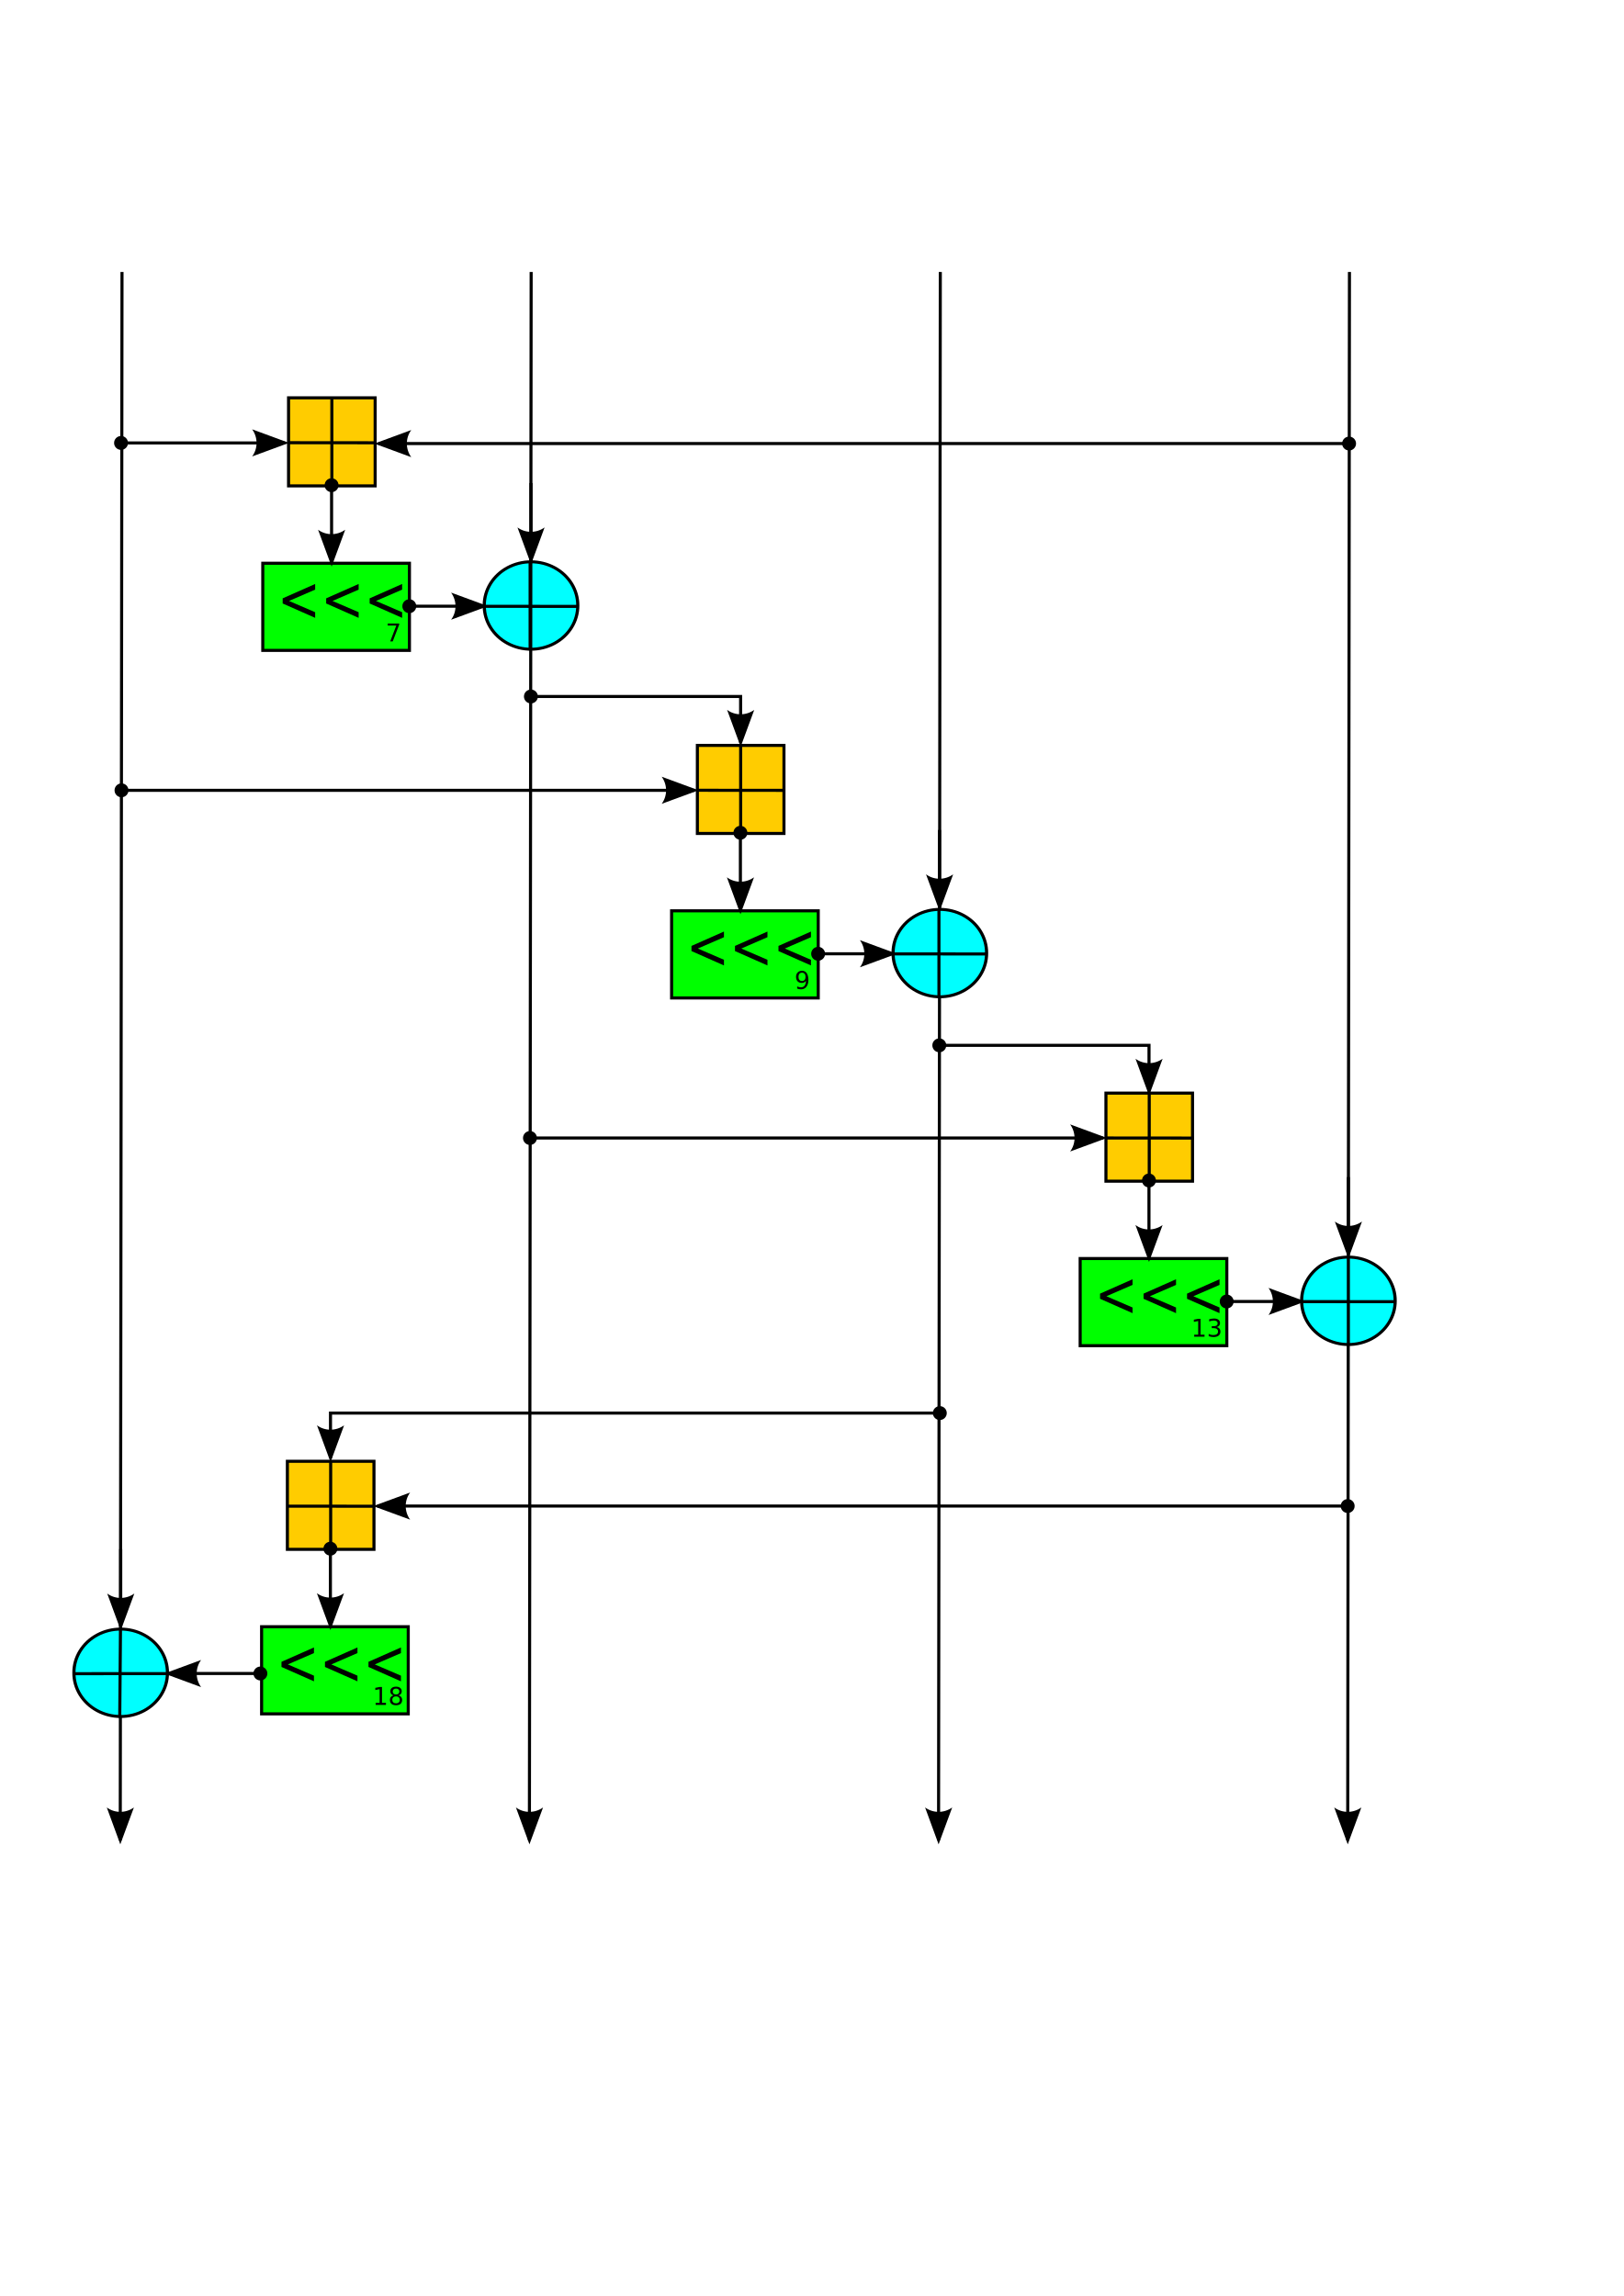
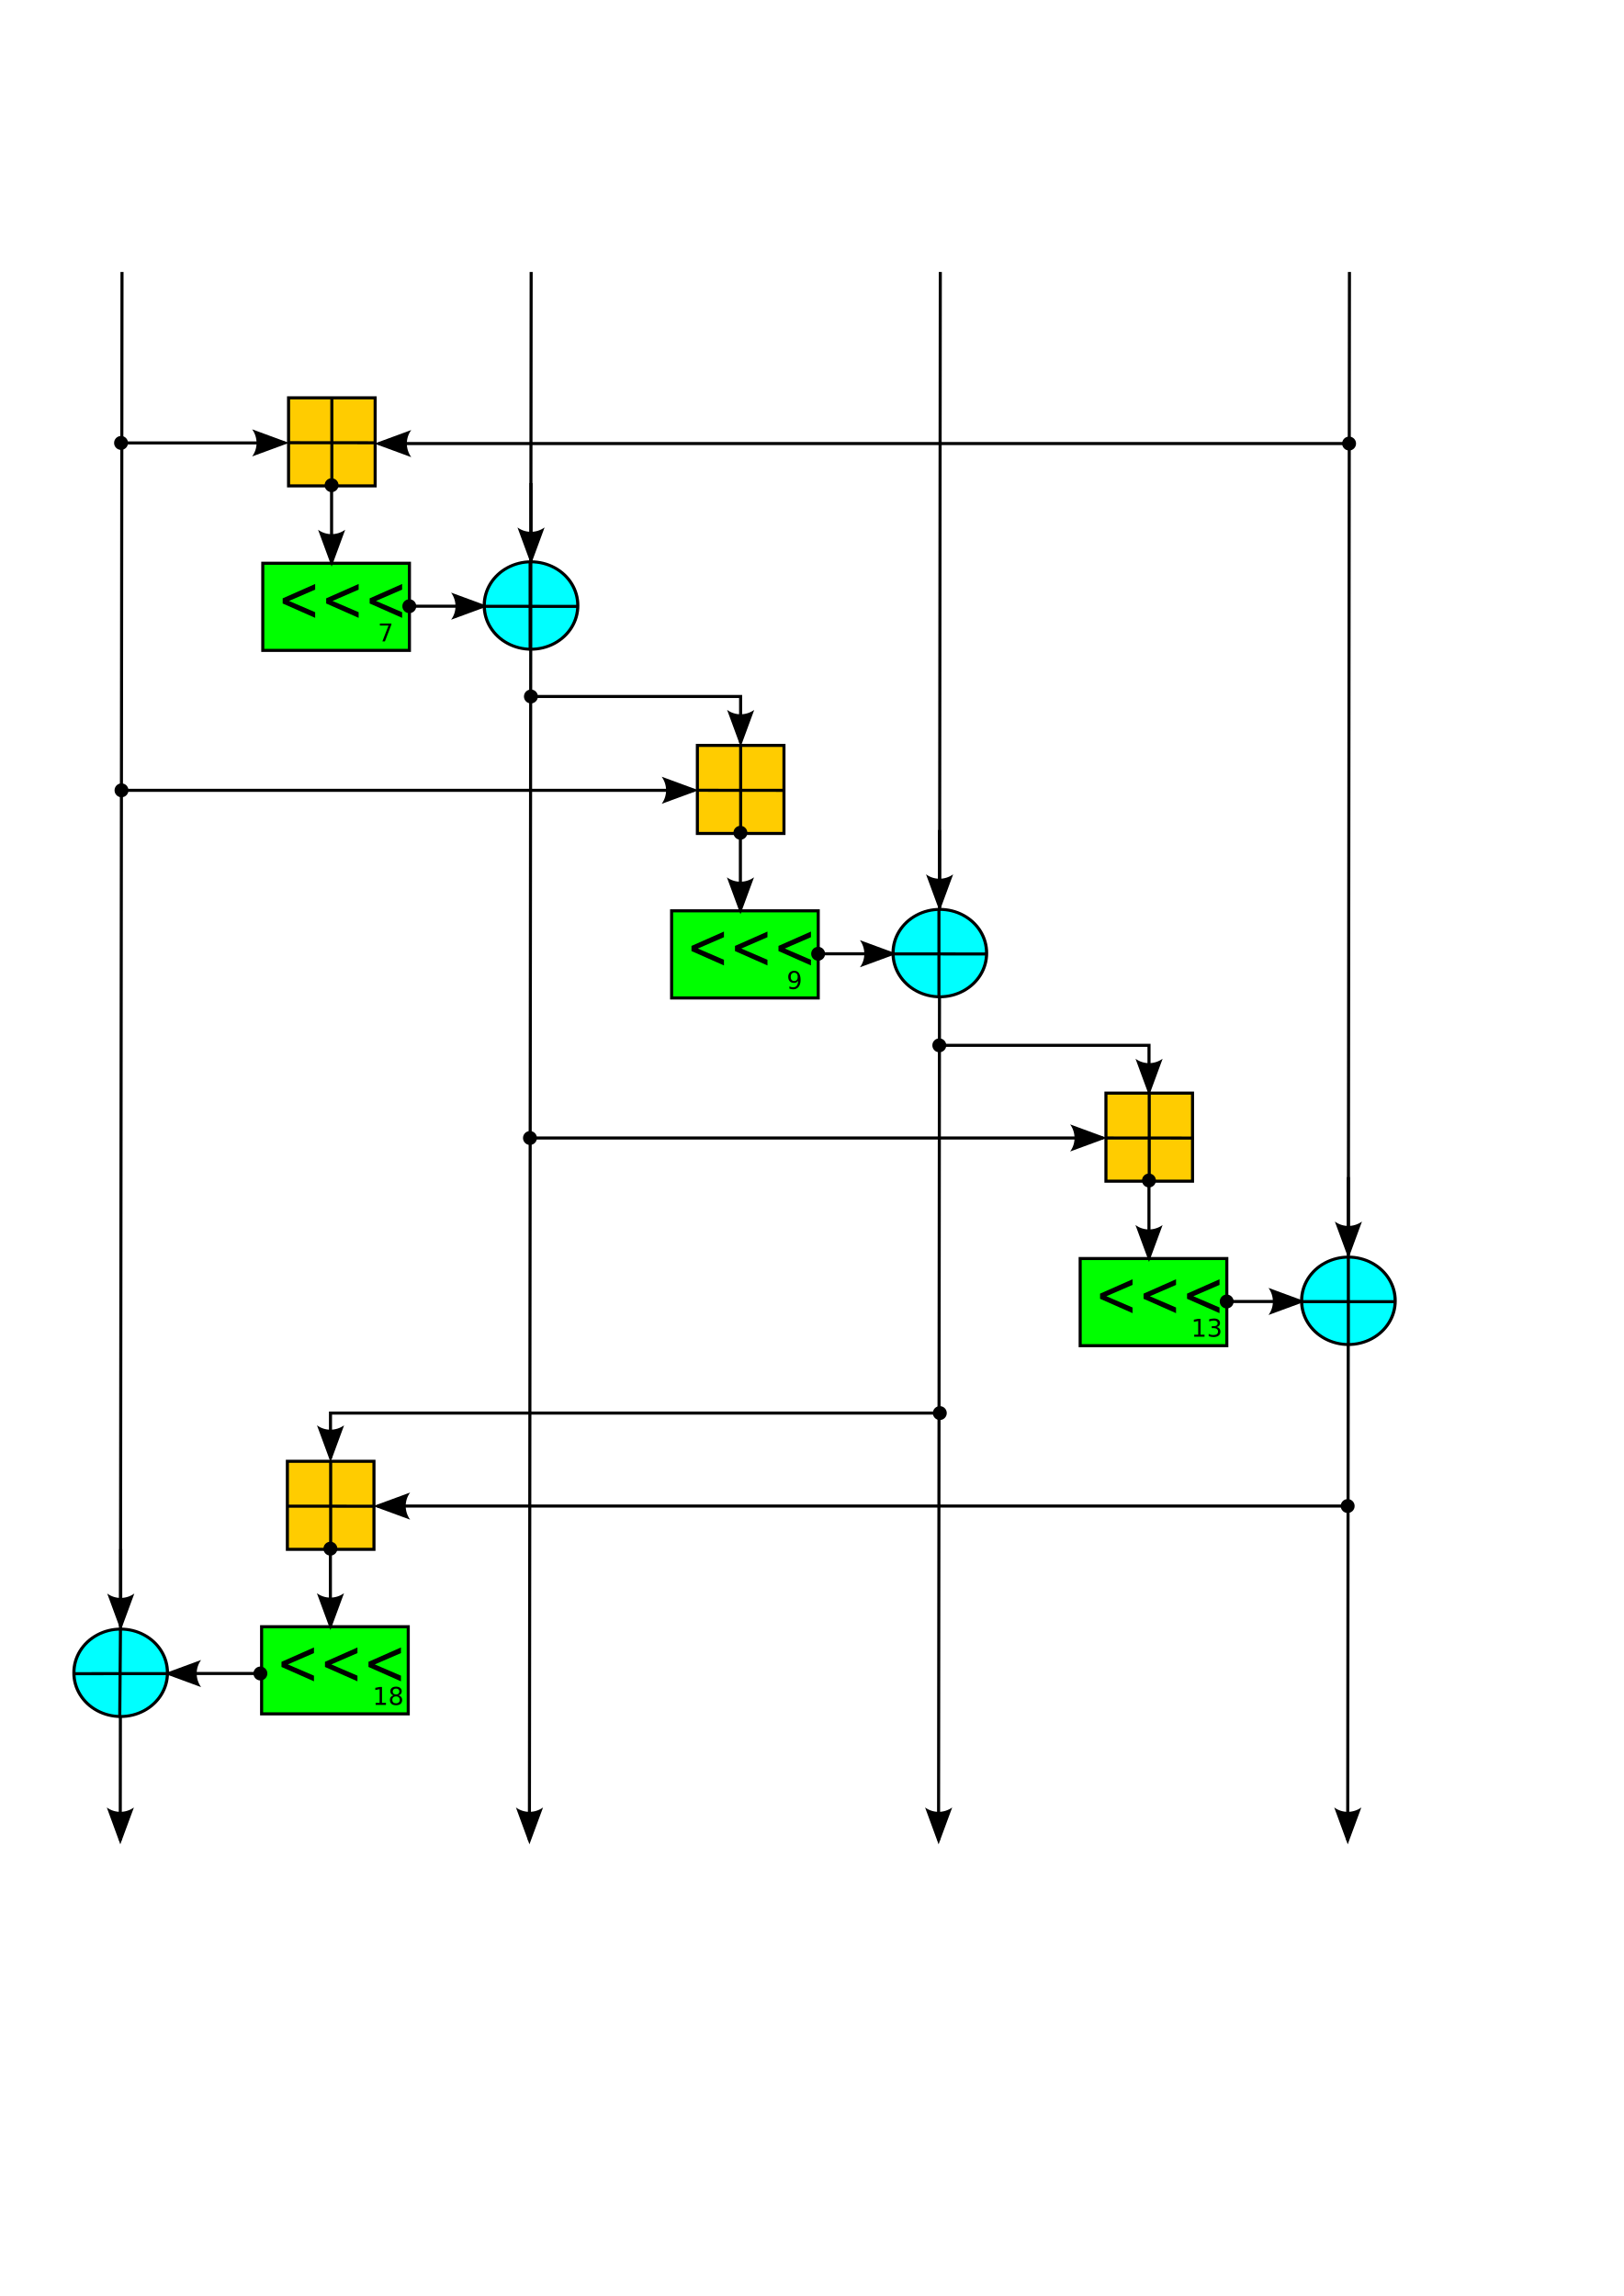
- <svg xmlns="http://www.w3.org/2000/svg" width="210mm" height="297mm" id="svg2">
+ <svg xmlns="http://www.w3.org/2000/svg" id="svg2" width="210mm" height="297mm">
  <defs id="defs4">
-     <marker orient="auto" refY="0.0" refX="0.0" id="DotM" style="overflow:visible">
-       <path id="path3263" d="M -2.5,-1.0 C -2.5,1.76 -4.74,4.0 -7.5,4.0 C -10.26,4.0 -12.5,1.76 -12.5,-1.0 C -12.5,-3.76 -10.26,-6.0 -7.5,-6.0 C -4.74,-6.0 -2.5,-3.76 -2.5,-1.0 z " style="fill-rule:evenodd;stroke:#000000;stroke-width:1.0pt;marker-start:none;marker-end:none" transform="scale(0.4) translate(7.4, 1)" />
+     <marker id="DotM" orient="auto" refX="0" refY="0" style="overflow:visible">
+       <path id="path3263" d="M -2.5,-1.0 C -2.5,1.76 -4.74,4.0 -7.5,4.0 C -10.26,4.0 -12.5,1.76 -12.5,-1.0 C -12.5,-3.76 -10.26,-6.0 -7.5,-6.0 C -4.74,-6.0 -2.5,-3.76 -2.5,-1.0 z" transform="scale(0.4) translate(7.4, 1)" style="fill-rule:evenodd;stroke:#000;stroke-width:1pt;marker-start:none;marker-end:none" />
    </marker>
-     <marker orient="auto" refY="0.0" refX="0.0" id="Arrow2Lend" style="overflow:visible;">
-       <path id="path3219" style="font-size:12.0;fill-rule:evenodd;stroke-width:0.625;stroke-linejoin:round;" d="M 8.719,4.034 L -2.207,0.016 L 8.719,-4.002 C 6.973,-1.63 6.983,1.616 8.719,4.034 z " transform="scale(1.1) rotate(180) translate(1,0)" />
+     <marker id="Arrow2Lend" orient="auto" refX="0" refY="0" style="overflow:visible">
+       <path id="path3219" d="M 8.719,4.034 L -2.207,0.016 L 8.719,-4.002 C 6.973,-1.63 6.983,1.616 8.719,4.034 z" transform="scale(1.1) rotate(180) translate(1,0)" style="font-size:12;fill-rule:evenodd;stroke-width:.625;stroke-linejoin:round" />
    </marker>
-     <marker orient="auto" refY="0.0" refX="0.0" id="Arrow2Lstart" style="overflow:visible">
-       <path id="path3216" style="font-size:12.0;fill-rule:evenodd;stroke-width:0.625;stroke-linejoin:round" d="M 8.719,4.034 L -2.207,0.016 L 8.719,-4.002 C 6.973,-1.63 6.983,1.616 8.719,4.034 z " transform="scale(1.1) translate(1,0)" />
+     <marker id="Arrow2Lstart" orient="auto" refX="0" refY="0" style="overflow:visible">
+       <path id="path3216" d="M 8.719,4.034 L -2.207,0.016 L 8.719,-4.002 C 6.973,-1.63 6.983,1.616 8.719,4.034 z" transform="scale(1.1) translate(1,0)" style="font-size:12;fill-rule:evenodd;stroke-width:.625;stroke-linejoin:round" />
    </marker>
  </defs>
  <g id="layer1">
-     <path style="fill:none;fill-rule:evenodd;stroke:#000000;stroke-width:1.5;stroke-linecap:butt;stroke-linejoin:miter;marker-start:none;marker-end:url(#Arrow2Lend);stroke-miterlimit:4;stroke-dasharray:none;stroke-opacity:1" d="M 459.265,405.748 L 459.265,443.501" id="path9328" />
-     <path style="fill:#00ffff;stroke:#000000;stroke-width:2.848;stroke-miterlimit:4;stroke-dasharray:none;stroke-opacity:1" id="path3181" d="M 220.017,428.433 A 42.143,41.595 0 1 1 135.732,428.433 A 42.143,41.595 0 1 1 220.017,428.433 z" transform="matrix(0.5424738,0,0,0.5112484,163.0828,77.0014)" />
-     <path style="fill:none;fill-rule:evenodd;stroke:#000000;stroke-width:1.5;stroke-linecap:butt;stroke-linejoin:miter;stroke-miterlimit:4;stroke-dasharray:none;stroke-opacity:1" d="M 236.383,296.432 L 282.041,296.467" id="path3183" />
-     <path style="fill:none;fill-rule:evenodd;stroke:#000000;stroke-width:1.5;stroke-linecap:butt;stroke-linejoin:miter;stroke-miterlimit:4;stroke-dasharray:none;stroke-opacity:1" d="M 259.136,274.927 L 259.136,317.979" id="path3185" />
-     <rect style="fill:#00ff00;fill-rule:evenodd;stroke:#000000;stroke-width:1.5;stroke-linecap:butt;stroke-linejoin:miter;stroke-miterlimit:4;stroke-dasharray:none;stroke-opacity:1" id="rect3187" width="71.688" height="42.608" x="128.452" y="275.371" />
-     <text xml:space="preserve" style="font-size:28.019px;font-style:normal;font-weight:normal;fill:#000000;fill-opacity:1;stroke:none;stroke-width:1.5;stroke-linecap:butt;stroke-linejoin:miter;stroke-miterlimit:4;stroke-dasharray:none;stroke-opacity:1;font-family:Bitstream Vera Sans" x="149.62" y="274.821" id="text3189" transform="scale(0.9055491,1.104302)">
+     <path style="fill:none;fill-rule:evenodd;stroke:#000;stroke-width:1.5;stroke-linecap:butt;stroke-linejoin:miter;marker-start:none;marker-end:url(#Arrow2Lend);stroke-miterlimit:4;stroke-dasharray:none;stroke-opacity:1" id="path9328" d="M 459.265,405.748 L 459.265,443.501" />
+     <path style="fill:#0ff;stroke:#000;stroke-width:2.848;stroke-miterlimit:4;stroke-dasharray:none;stroke-opacity:1" id="path3181" d="M 220.017,428.433 A 42.143,41.595 0 1 1 135.732,428.433 A 42.143,41.595 0 1 1 220.017,428.433 z" transform="matrix(0.5424738,0,0,0.5112484,163.0828,77.0014)" />
+     <path style="fill:none;fill-rule:evenodd;stroke:#000;stroke-width:1.5;stroke-linecap:butt;stroke-linejoin:miter;stroke-miterlimit:4;stroke-dasharray:none;stroke-opacity:1" id="path3183" d="M 236.383,296.432 L 282.041,296.467" />
+     <path style="fill:none;fill-rule:evenodd;stroke:#000;stroke-width:1.5;stroke-linecap:butt;stroke-linejoin:miter;stroke-miterlimit:4;stroke-dasharray:none;stroke-opacity:1" id="path3185" d="M 259.136,274.927 L 259.136,317.979" />
+     <rect style="fill:#0f0;fill-rule:evenodd;stroke:#000;stroke-width:1.5;stroke-linecap:butt;stroke-linejoin:miter;stroke-miterlimit:4;stroke-dasharray:none;stroke-opacity:1" id="rect3187" width="71.688" height="42.608" x="128.452" y="275.371" />
+     <text style="font-size:28.019px;font-style:normal;font-weight:400;fill:#000;fill-opacity:1;stroke:none;stroke-width:1.5;stroke-linecap:butt;stroke-linejoin:miter;stroke-miterlimit:4;stroke-dasharray:none;stroke-opacity:1;font-family:Bitstream Vera Sans" id="text3189" x="149.62" y="274.821" transform="scale(0.9055491,1.104302)" xml:space="preserve">
      <tspan id="tspan3191" x="149.62" y="274.821">&lt;&lt;&lt;</tspan>
    </text>
-     <path style="fill:none;fill-rule:evenodd;stroke:#000000;stroke-width:1.5;stroke-linecap:butt;stroke-linejoin:miter;marker-start:url(#Arrow2Lstart);marker-mid:url(#Arrow2Lend);stroke-miterlimit:4;stroke-dasharray:none;stroke-opacity:1" d="M 58.78,899.706 L 59.641,132.967" id="path3193" />
-     <path style="fill:none;fill-rule:evenodd;stroke:#000000;stroke-width:1.5;stroke-linecap:butt;stroke-linejoin:miter;marker-start:url(#Arrow2Lstart);marker-mid:url(#Arrow2Lend);stroke-miterlimit:4;stroke-dasharray:none;stroke-opacity:1" d="M 258.78,899.706 L 259.641,132.967" id="path5538" />
-     <path style="fill:none;fill-rule:evenodd;stroke:#000000;stroke-width:1.5;stroke-linecap:butt;stroke-linejoin:miter;marker-start:url(#Arrow2Lstart);marker-mid:url(#Arrow2Lend);stroke-miterlimit:4;stroke-dasharray:none;stroke-opacity:1" d="M 458.78,899.706 L 459.641,132.967" id="path5540" />
-     <path style="fill:none;fill-rule:evenodd;stroke:#000000;stroke-width:1.5;stroke-linecap:butt;stroke-linejoin:miter;marker-start:url(#Arrow2Lstart);marker-mid:url(#Arrow2Lend);stroke-miterlimit:4;stroke-dasharray:none;stroke-opacity:1" d="M 658.78,899.706 L 659.641,132.967" id="path5542" />
-     <path style="fill:none;fill-rule:evenodd;stroke:#000000;stroke-width:1.5;stroke-linecap:butt;stroke-linejoin:miter;marker-start:url(#DotM);marker-end:url(#Arrow2Lend);stroke-miterlimit:4;stroke-dasharray:none;stroke-opacity:1" d="M 59.232,216.552 L 139.295,216.552" id="path5544" />
-     <path style="fill:none;fill-rule:evenodd;stroke:#000000;stroke-width:1.5;stroke-linecap:butt;stroke-linejoin:miter;marker-start:url(#Arrow2Lstart);marker-end:url(#DotM);stroke-miterlimit:4;stroke-dasharray:none;stroke-opacity:1" d="M 184.993,216.85 L 659.526,216.85" id="path5546" />
-     <rect style="fill:#ffcc00;fill-rule:evenodd;stroke:#000000;stroke-width:1.5;stroke-linecap:butt;stroke-linejoin:miter;stroke-miterlimit:4;stroke-dasharray:none;stroke-opacity:1" id="rect3169" width="42.327" height="43.052" x="141.052" y="194.496" />
-     <path style="fill:none;fill-rule:evenodd;stroke:#000000;stroke-width:1.5;stroke-linecap:butt;stroke-linejoin:miter;stroke-miterlimit:4;stroke-dasharray:none;stroke-opacity:1" d="M 162.216,194.927 L 162.216,237.979" id="path3175" />
-     <path style="fill:none;fill-rule:evenodd;stroke:#000000;stroke-width:1.5;stroke-linecap:butt;stroke-linejoin:miter;stroke-miterlimit:4;stroke-dasharray:none;stroke-opacity:1" d="M 141.063,216.434 L 183.883,216.472" id="path3177" />
-     <text xml:space="preserve" style="font-size:22px;font-style:normal;font-weight:normal;fill:#000000;fill-opacity:1;stroke:none;stroke-width:1.5;stroke-linecap:butt;stroke-linejoin:miter;stroke-miterlimit:4;stroke-dasharray:none;stroke-opacity:1;font-family:Bitstream Vera Sans" x="184.713" y="313.595" id="text7687">
-       <tspan id="tspan7689" x="184.713" y="313.595" style="font-size:12px;stroke-width:1.5;stroke-miterlimit:4;stroke-dasharray:none"> 7</tspan>
-       <tspan x="184.713" y="328.595" style="font-size:16px;stroke-width:1.5;stroke-miterlimit:4;stroke-dasharray:none" id="tspan11544" />
+     <path style="fill:none;fill-rule:evenodd;stroke:#000;stroke-width:1.5;stroke-linecap:butt;stroke-linejoin:miter;marker-start:url(#Arrow2Lstart);marker-mid:url(#Arrow2Lend);stroke-miterlimit:4;stroke-dasharray:none;stroke-opacity:1" id="path3193" d="M 58.78,899.706 L 59.641,132.967" />
+     <path style="fill:none;fill-rule:evenodd;stroke:#000;stroke-width:1.5;stroke-linecap:butt;stroke-linejoin:miter;marker-start:url(#Arrow2Lstart);marker-mid:url(#Arrow2Lend);stroke-miterlimit:4;stroke-dasharray:none;stroke-opacity:1" id="path5538" d="M 258.78,899.706 L 259.641,132.967" />
+     <path style="fill:none;fill-rule:evenodd;stroke:#000;stroke-width:1.5;stroke-linecap:butt;stroke-linejoin:miter;marker-start:url(#Arrow2Lstart);marker-mid:url(#Arrow2Lend);stroke-miterlimit:4;stroke-dasharray:none;stroke-opacity:1" id="path5540" d="M 458.78,899.706 L 459.641,132.967" />
+     <path style="fill:none;fill-rule:evenodd;stroke:#000;stroke-width:1.5;stroke-linecap:butt;stroke-linejoin:miter;marker-start:url(#Arrow2Lstart);marker-mid:url(#Arrow2Lend);stroke-miterlimit:4;stroke-dasharray:none;stroke-opacity:1" id="path5542" d="M 658.78,899.706 L 659.641,132.967" />
+     <path style="fill:none;fill-rule:evenodd;stroke:#000;stroke-width:1.5;stroke-linecap:butt;stroke-linejoin:miter;marker-start:url(#DotM);marker-end:url(#Arrow2Lend);stroke-miterlimit:4;stroke-dasharray:none;stroke-opacity:1" id="path5544" d="M 59.232,216.552 L 139.295,216.552" />
+     <path style="fill:none;fill-rule:evenodd;stroke:#000;stroke-width:1.5;stroke-linecap:butt;stroke-linejoin:miter;marker-start:url(#Arrow2Lstart);marker-end:url(#DotM);stroke-miterlimit:4;stroke-dasharray:none;stroke-opacity:1" id="path5546" d="M 184.993,216.85 L 659.526,216.85" />
+     <rect style="fill:#fc0;fill-rule:evenodd;stroke:#000;stroke-width:1.5;stroke-linecap:butt;stroke-linejoin:miter;stroke-miterlimit:4;stroke-dasharray:none;stroke-opacity:1" id="rect3169" width="42.327" height="43.052" x="141.052" y="194.496" />
+     <path style="fill:none;fill-rule:evenodd;stroke:#000;stroke-width:1.5;stroke-linecap:butt;stroke-linejoin:miter;stroke-miterlimit:4;stroke-dasharray:none;stroke-opacity:1" id="path3175" d="M 162.216,194.927 L 162.216,237.979" />
+     <path style="fill:none;fill-rule:evenodd;stroke:#000;stroke-width:1.5;stroke-linecap:butt;stroke-linejoin:miter;stroke-miterlimit:4;stroke-dasharray:none;stroke-opacity:1" id="path3177" d="M 141.063,216.434 L 183.883,216.472" />
+     <text style="font-size:22px;font-style:normal;font-weight:400;fill:#000;fill-opacity:1;stroke:none;stroke-width:1.5;stroke-linecap:butt;stroke-linejoin:miter;stroke-miterlimit:4;stroke-dasharray:none;stroke-opacity:1;font-family:Bitstream Vera Sans" id="text7687" x="184.713" y="313.595" xml:space="preserve">
+       <tspan id="tspan7689" x="184.713" y="313.595" style="font-size:12px;stroke-width:1.5;stroke-miterlimit:4;stroke-dasharray:none">7</tspan>
    </text>
-     <path style="fill:none;fill-rule:evenodd;stroke:#000000;stroke-width:1.5;stroke-linecap:butt;stroke-linejoin:miter;marker-start:url(#DotM);marker-end:url(#Arrow2Lend);stroke-miterlimit:4;stroke-dasharray:none;stroke-opacity:1" d="M 162.083,237.275 L 162.083,275.028" id="path7715" />
-     <path style="fill:none;fill-rule:evenodd;stroke:#000000;stroke-width:1.5;stroke-linecap:butt;stroke-linejoin:miter;marker-start:url(#DotM);marker-end:url(#Arrow2Lend);stroke-miterlimit:4;stroke-dasharray:none;stroke-opacity:1" d="M 200.142,296.376 L 236.546,296.376" id="path8244" />
-     <path style="fill:none;fill-rule:evenodd;stroke:#000000;stroke-width:1.5;stroke-linecap:butt;stroke-linejoin:miter;marker-start:none;marker-end:url(#Arrow2Lend);stroke-miterlimit:4;stroke-dasharray:none;stroke-opacity:1" d="M 259.552,236.137 L 259.552,273.89" id="path8773" />
-     <path style="fill:#00ffff;stroke:#000000;stroke-width:2.848;stroke-miterlimit:4;stroke-dasharray:none;stroke-opacity:1" id="path9302" d="M 220.017,428.433 A 42.143,41.595 0 1 1 135.732,428.433 A 42.143,41.595 0 1 1 220.017,428.433 z" transform="matrix(0.5424738,0,0,0.5112484,362.9214,246.9326)" />
-     <path style="fill:none;fill-rule:evenodd;stroke:#000000;stroke-width:1.5;stroke-linecap:butt;stroke-linejoin:miter;stroke-miterlimit:4;stroke-dasharray:none;stroke-opacity:1" d="M 436.222,466.363 L 481.879,466.398" id="path9304" />
-     <path style="fill:none;fill-rule:evenodd;stroke:#000000;stroke-width:1.5;stroke-linecap:butt;stroke-linejoin:miter;stroke-miterlimit:4;stroke-dasharray:none;stroke-opacity:1" d="M 458.974,444.858 L 458.974,487.91" id="path9306" />
-     <rect style="fill:#00ff00;fill-rule:evenodd;stroke:#000000;stroke-width:1.5;stroke-linecap:butt;stroke-linejoin:miter;stroke-miterlimit:4;stroke-dasharray:none;stroke-opacity:1" id="rect9308" width="71.688" height="42.608" x="328.291" y="445.302" />
-     <text xml:space="preserve" style="font-size:28.019px;font-style:normal;font-weight:normal;fill:#000000;fill-opacity:1;stroke:none;stroke-width:1.5;stroke-linecap:butt;stroke-linejoin:miter;stroke-miterlimit:4;stroke-dasharray:none;stroke-opacity:1;font-family:Bitstream Vera Sans" x="370.302" y="428.702" id="text9310" transform="scale(0.9055491,1.104302)">
+     <path style="fill:none;fill-rule:evenodd;stroke:#000;stroke-width:1.5;stroke-linecap:butt;stroke-linejoin:miter;marker-start:url(#DotM);marker-end:url(#Arrow2Lend);stroke-miterlimit:4;stroke-dasharray:none;stroke-opacity:1" id="path7715" d="M 162.083,237.275 L 162.083,275.028" />
+     <path style="fill:none;fill-rule:evenodd;stroke:#000;stroke-width:1.5;stroke-linecap:butt;stroke-linejoin:miter;marker-start:url(#DotM);marker-end:url(#Arrow2Lend);stroke-miterlimit:4;stroke-dasharray:none;stroke-opacity:1" id="path8244" d="M 200.142,296.376 L 236.546,296.376" />
+     <path style="fill:none;fill-rule:evenodd;stroke:#000;stroke-width:1.5;stroke-linecap:butt;stroke-linejoin:miter;marker-start:none;marker-end:url(#Arrow2Lend);stroke-miterlimit:4;stroke-dasharray:none;stroke-opacity:1" id="path8773" d="M 259.552,236.137 L 259.552,273.89" />
+     <path style="fill:#0ff;stroke:#000;stroke-width:2.848;stroke-miterlimit:4;stroke-dasharray:none;stroke-opacity:1" id="path9302" d="M 220.017,428.433 A 42.143,41.595 0 1 1 135.732,428.433 A 42.143,41.595 0 1 1 220.017,428.433 z" transform="matrix(0.5424738,0,0,0.5112484,362.9214,246.9326)" />
+     <path style="fill:none;fill-rule:evenodd;stroke:#000;stroke-width:1.5;stroke-linecap:butt;stroke-linejoin:miter;stroke-miterlimit:4;stroke-dasharray:none;stroke-opacity:1" id="path9304" d="M 436.222,466.363 L 481.879,466.398" />
+     <path style="fill:none;fill-rule:evenodd;stroke:#000;stroke-width:1.5;stroke-linecap:butt;stroke-linejoin:miter;stroke-miterlimit:4;stroke-dasharray:none;stroke-opacity:1" id="path9306" d="M 458.974,444.858 L 458.974,487.91" />
+     <rect style="fill:#0f0;fill-rule:evenodd;stroke:#000;stroke-width:1.5;stroke-linecap:butt;stroke-linejoin:miter;stroke-miterlimit:4;stroke-dasharray:none;stroke-opacity:1" id="rect9308" width="71.688" height="42.608" x="328.291" y="445.302" />
+     <text style="font-size:28.019px;font-style:normal;font-weight:400;fill:#000;fill-opacity:1;stroke:none;stroke-width:1.5;stroke-linecap:butt;stroke-linejoin:miter;stroke-miterlimit:4;stroke-dasharray:none;stroke-opacity:1;font-family:Bitstream Vera Sans" id="text9310" x="370.302" y="428.702" transform="scale(0.9055491,1.104302)" xml:space="preserve">
      <tspan id="tspan9312" x="370.302" y="428.702">&lt;&lt;&lt;</tspan>
    </text>
-     <rect style="fill:#ffcc00;fill-rule:evenodd;stroke:#000000;stroke-width:1.5;stroke-linecap:butt;stroke-linejoin:miter;stroke-miterlimit:4;stroke-dasharray:none;stroke-opacity:1" id="rect9314" width="42.327" height="43.052" x="340.891" y="364.427" />
-     <path style="fill:none;fill-rule:evenodd;stroke:#000000;stroke-width:1.5;stroke-linecap:butt;stroke-linejoin:miter;stroke-miterlimit:4;stroke-dasharray:none;stroke-opacity:1" d="M 362.054,364.858 L 362.054,407.91" id="path9316" />
-     <path style="fill:#ffcc00;fill-rule:evenodd;stroke:#000000;stroke-width:1.5;stroke-linecap:butt;stroke-linejoin:miter;stroke-miterlimit:4;stroke-dasharray:none;stroke-opacity:1" d="M 340.902,386.365 L 383.722,386.403" id="path9318" />
-     <text xml:space="preserve" style="font-size:22px;font-style:normal;font-weight:normal;fill:#000000;fill-opacity:1;stroke:none;stroke-width:1.5;stroke-linecap:butt;stroke-linejoin:miter;stroke-miterlimit:4;stroke-dasharray:none;stroke-opacity:1;font-family:Bitstream Vera Sans" x="384.552" y="483.527" id="text9320">
-       <tspan id="tspan9322" x="384.552" y="483.527" style="font-size:12px;stroke-width:1.5;stroke-miterlimit:4;stroke-dasharray:none"> 9</tspan>
+     <rect style="fill:#fc0;fill-rule:evenodd;stroke:#000;stroke-width:1.5;stroke-linecap:butt;stroke-linejoin:miter;stroke-miterlimit:4;stroke-dasharray:none;stroke-opacity:1" id="rect9314" width="42.327" height="43.052" x="340.891" y="364.427" />
+     <path style="fill:none;fill-rule:evenodd;stroke:#000;stroke-width:1.5;stroke-linecap:butt;stroke-linejoin:miter;stroke-miterlimit:4;stroke-dasharray:none;stroke-opacity:1" id="path9316" d="M 362.054,364.858 L 362.054,407.91" />
+     <path style="fill:#fc0;fill-rule:evenodd;stroke:#000;stroke-width:1.5;stroke-linecap:butt;stroke-linejoin:miter;stroke-miterlimit:4;stroke-dasharray:none;stroke-opacity:1" id="path9318" d="M 340.902,386.365 L 383.722,386.403" />
+     <text style="font-size:22px;font-style:normal;font-weight:400;fill:#000;fill-opacity:1;stroke:none;stroke-width:1.5;stroke-linecap:butt;stroke-linejoin:miter;stroke-miterlimit:4;stroke-dasharray:none;stroke-opacity:1;font-family:Bitstream Vera Sans" id="text9320" x="384.552" y="483.527" xml:space="preserve">
+       <tspan id="tspan9322" x="384.552" y="483.527" style="font-size:12px;stroke-width:1.5;stroke-miterlimit:4;stroke-dasharray:none">9</tspan>
    </text>
-     <path style="fill:none;fill-rule:evenodd;stroke:#000000;stroke-width:1.5;stroke-linecap:butt;stroke-linejoin:miter;marker-start:url(#DotM);marker-end:url(#Arrow2Lend);stroke-miterlimit:4;stroke-dasharray:none;stroke-opacity:1" d="M 361.922,407.206 L 361.922,444.959" id="path9324" />
-     <path style="fill:none;fill-rule:evenodd;stroke:#000000;stroke-width:1.5;stroke-linecap:butt;stroke-linejoin:miter;marker-start:url(#DotM);marker-end:url(#Arrow2Lend);stroke-miterlimit:4;stroke-dasharray:none;stroke-opacity:1" d="M 399.981,466.307 L 436.384,466.307" id="path9326" />
-     <path style="fill:#00ffff;stroke:#000000;stroke-width:2.848;stroke-miterlimit:4;stroke-dasharray:none;stroke-opacity:1" id="path9330" d="M 220.017,428.433 A 42.143,41.595 0 1 1 135.732,428.433 A 42.143,41.595 0 1 1 220.017,428.433 z" transform="matrix(0.5424738,0,0,0.5112484,562.639,416.9326)" />
-     <path style="fill:none;fill-rule:evenodd;stroke:#000000;stroke-width:1.5;stroke-linecap:butt;stroke-linejoin:miter;stroke-miterlimit:4;stroke-dasharray:none;stroke-opacity:1" d="M 635.939,636.363 L 681.597,636.398" id="path9332" />
-     <path style="fill:none;fill-rule:evenodd;stroke:#000000;stroke-width:1.5;stroke-linecap:butt;stroke-linejoin:miter;stroke-miterlimit:4;stroke-dasharray:none;stroke-opacity:1" d="M 659.107,614.917 L 659.107,657.09" id="path9334" />
-     <rect style="fill:#00ff00;fill-rule:evenodd;stroke:#000000;stroke-width:1.5;stroke-linecap:butt;stroke-linejoin:miter;stroke-miterlimit:4;stroke-dasharray:none;stroke-opacity:1" id="rect9336" width="71.688" height="42.608" x="528.008" y="615.302" />
-     <text xml:space="preserve" style="font-size:28.019px;font-style:normal;font-weight:normal;fill:#000000;fill-opacity:1;stroke:none;stroke-width:1.5;stroke-linecap:butt;stroke-linejoin:miter;stroke-miterlimit:4;stroke-dasharray:none;stroke-opacity:1;font-family:Bitstream Vera Sans" x="590.851" y="582.646" id="text9338" transform="scale(0.9055491,1.104302)">
+     <path style="fill:none;fill-rule:evenodd;stroke:#000;stroke-width:1.5;stroke-linecap:butt;stroke-linejoin:miter;marker-start:url(#DotM);marker-end:url(#Arrow2Lend);stroke-miterlimit:4;stroke-dasharray:none;stroke-opacity:1" id="path9324" d="M 361.922,407.206 L 361.922,444.959" />
+     <path style="fill:none;fill-rule:evenodd;stroke:#000;stroke-width:1.5;stroke-linecap:butt;stroke-linejoin:miter;marker-start:url(#DotM);marker-end:url(#Arrow2Lend);stroke-miterlimit:4;stroke-dasharray:none;stroke-opacity:1" id="path9326" d="M 399.981,466.307 L 436.384,466.307" />
+     <path style="fill:#0ff;stroke:#000;stroke-width:2.848;stroke-miterlimit:4;stroke-dasharray:none;stroke-opacity:1" id="path9330" d="M 220.017,428.433 A 42.143,41.595 0 1 1 135.732,428.433 A 42.143,41.595 0 1 1 220.017,428.433 z" transform="matrix(0.5424738,0,0,0.5112484,562.639,416.9326)" />
+     <path style="fill:none;fill-rule:evenodd;stroke:#000;stroke-width:1.5;stroke-linecap:butt;stroke-linejoin:miter;stroke-miterlimit:4;stroke-dasharray:none;stroke-opacity:1" id="path9332" d="M 635.939,636.363 L 681.597,636.398" />
+     <path style="fill:none;fill-rule:evenodd;stroke:#000;stroke-width:1.5;stroke-linecap:butt;stroke-linejoin:miter;stroke-miterlimit:4;stroke-dasharray:none;stroke-opacity:1" id="path9334" d="M 659.107,614.917 L 659.107,657.09" />
+     <rect style="fill:#0f0;fill-rule:evenodd;stroke:#000;stroke-width:1.5;stroke-linecap:butt;stroke-linejoin:miter;stroke-miterlimit:4;stroke-dasharray:none;stroke-opacity:1" id="rect9336" width="71.688" height="42.608" x="528.008" y="615.302" />
+     <text style="font-size:28.019px;font-style:normal;font-weight:400;fill:#000;fill-opacity:1;stroke:none;stroke-width:1.5;stroke-linecap:butt;stroke-linejoin:miter;stroke-miterlimit:4;stroke-dasharray:none;stroke-opacity:1;font-family:Bitstream Vera Sans" id="text9338" x="590.851" y="582.646" transform="scale(0.9055491,1.104302)" xml:space="preserve">
      <tspan id="tspan9340" x="590.851" y="582.646">&lt;&lt;&lt;</tspan>
    </text>
-     <rect style="fill:#ffcc00;fill-rule:evenodd;stroke:#000000;stroke-width:1.5;stroke-linecap:butt;stroke-linejoin:miter;stroke-miterlimit:4;stroke-dasharray:none;stroke-opacity:1" id="rect9342" width="42.327" height="43.052" x="540.608" y="534.427" />
-     <path style="fill:none;fill-rule:evenodd;stroke:#000000;stroke-width:1.5;stroke-linecap:butt;stroke-linejoin:miter;stroke-miterlimit:4;stroke-dasharray:none;stroke-opacity:1" d="M 561.772,534.858 L 561.772,577.91" id="path9344" />
-     <path style="fill:none;fill-rule:evenodd;stroke:#000000;stroke-width:1.5;stroke-linecap:butt;stroke-linejoin:miter;stroke-miterlimit:4;stroke-dasharray:none;stroke-opacity:1" d="M 540.62,556.365 L 583.439,556.403" id="path9346" />
-     <text xml:space="preserve" style="font-size:22px;font-style:normal;font-weight:normal;fill:#000000;fill-opacity:1;stroke:none;stroke-width:1.5;stroke-linecap:butt;stroke-linejoin:miter;stroke-miterlimit:4;stroke-dasharray:none;stroke-opacity:1;font-family:Bitstream Vera Sans" x="582.27" y="653.526" id="text9348">
+     <rect style="fill:#fc0;fill-rule:evenodd;stroke:#000;stroke-width:1.5;stroke-linecap:butt;stroke-linejoin:miter;stroke-miterlimit:4;stroke-dasharray:none;stroke-opacity:1" id="rect9342" width="42.327" height="43.052" x="540.608" y="534.427" />
+     <path style="fill:none;fill-rule:evenodd;stroke:#000;stroke-width:1.5;stroke-linecap:butt;stroke-linejoin:miter;stroke-miterlimit:4;stroke-dasharray:none;stroke-opacity:1" id="path9344" d="M 561.772,534.858 L 561.772,577.91" />
+     <path style="fill:none;fill-rule:evenodd;stroke:#000;stroke-width:1.5;stroke-linecap:butt;stroke-linejoin:miter;stroke-miterlimit:4;stroke-dasharray:none;stroke-opacity:1" id="path9346" d="M 540.62,556.365 L 583.439,556.403" />
+     <text style="font-size:22px;font-style:normal;font-weight:400;fill:#000;fill-opacity:1;stroke:none;stroke-width:1.5;stroke-linecap:butt;stroke-linejoin:miter;stroke-miterlimit:4;stroke-dasharray:none;stroke-opacity:1;font-family:Bitstream Vera Sans" id="text9348" x="582.27" y="653.526" xml:space="preserve">
      <tspan id="tspan9350" x="582.27" y="653.526" style="font-size:12px;stroke-width:1.5;stroke-miterlimit:4;stroke-dasharray:none">13</tspan>
    </text>
-     <path style="fill:none;fill-rule:evenodd;stroke:#000000;stroke-width:1.5;stroke-linecap:butt;stroke-linejoin:miter;marker-start:url(#DotM);marker-end:url(#Arrow2Lend);stroke-miterlimit:4;stroke-dasharray:none;stroke-opacity:1" d="M 561.64,577.206 L 561.64,614.959" id="path9352" />
-     <path style="fill:none;fill-rule:evenodd;stroke:#000000;stroke-width:1.5;stroke-linecap:butt;stroke-linejoin:miter;marker-start:url(#DotM);marker-end:url(#Arrow2Lend);stroke-miterlimit:4;stroke-dasharray:none;stroke-opacity:1" d="M 599.698,636.307 L 636.102,636.307" id="path9354" />
-     <path style="fill:none;fill-rule:evenodd;stroke:#000000;stroke-width:1.5;stroke-linecap:butt;stroke-linejoin:miter;marker-start:none;marker-end:url(#Arrow2Lend);stroke-miterlimit:4;stroke-dasharray:none;stroke-opacity:1" d="M 659.108,575.496 L 659.108,613.249" id="path9356" />
-     <path style="fill:#00ffff;stroke:#000000;stroke-width:2.848;stroke-miterlimit:4;stroke-dasharray:none;stroke-opacity:1" id="path9358" d="M 220.017,428.433 A 42.143,41.595 0 1 1 135.732,428.433 A 42.143,41.595 0 1 1 220.017,428.433 z" transform="matrix(-0.5424738,0,0,0.5112484,155.4805,598.8004)" />
-     <path style="fill:none;fill-rule:evenodd;stroke:#000000;stroke-width:1.5;stroke-linecap:butt;stroke-linejoin:miter;stroke-miterlimit:4;stroke-dasharray:none;stroke-opacity:1" d="M 82.18,818.23 L 36.523,818.266" id="path9360" />
-     <path style="fill:none;fill-rule:evenodd;stroke:#000000;stroke-width:1.5;stroke-linecap:butt;stroke-linejoin:miter;stroke-miterlimit:4;stroke-dasharray:none;stroke-opacity:1" d="M 58.893,796.726 L 58.534,839.777" id="path9362" />
-     <rect style="fill:#00ff00;fill-rule:evenodd;stroke:#000000;stroke-width:1.5;stroke-linecap:butt;stroke-linejoin:miter;stroke-miterlimit:4;stroke-dasharray:none;stroke-opacity:1" id="rect9364" width="71.688" height="42.608" x="127.874" y="795.302" />
-     <text xml:space="preserve" style="font-size:28.019px;font-style:normal;font-weight:normal;fill:#000000;fill-opacity:1;stroke:none;stroke-width:1.5;stroke-linecap:butt;stroke-linejoin:miter;stroke-miterlimit:4;stroke-dasharray:none;stroke-opacity:1;font-family:Bitstream Vera Sans" x="148.982" y="745.644" id="text9366" transform="scale(0.9055491,1.104302)">
+     <path style="fill:none;fill-rule:evenodd;stroke:#000;stroke-width:1.5;stroke-linecap:butt;stroke-linejoin:miter;marker-start:url(#DotM);marker-end:url(#Arrow2Lend);stroke-miterlimit:4;stroke-dasharray:none;stroke-opacity:1" id="path9352" d="M 561.64,577.206 L 561.64,614.959" />
+     <path style="fill:none;fill-rule:evenodd;stroke:#000;stroke-width:1.5;stroke-linecap:butt;stroke-linejoin:miter;marker-start:url(#DotM);marker-end:url(#Arrow2Lend);stroke-miterlimit:4;stroke-dasharray:none;stroke-opacity:1" id="path9354" d="M 599.698,636.307 L 636.102,636.307" />
+     <path style="fill:none;fill-rule:evenodd;stroke:#000;stroke-width:1.5;stroke-linecap:butt;stroke-linejoin:miter;marker-start:none;marker-end:url(#Arrow2Lend);stroke-miterlimit:4;stroke-dasharray:none;stroke-opacity:1" id="path9356" d="M 659.108,575.496 L 659.108,613.249" />
+     <path style="fill:#0ff;stroke:#000;stroke-width:2.848;stroke-miterlimit:4;stroke-dasharray:none;stroke-opacity:1" id="path9358" d="M 220.017,428.433 A 42.143,41.595 0 1 1 135.732,428.433 A 42.143,41.595 0 1 1 220.017,428.433 z" transform="matrix(-0.5424738,0,0,0.5112484,155.4805,598.8004)" />
+     <path style="fill:none;fill-rule:evenodd;stroke:#000;stroke-width:1.5;stroke-linecap:butt;stroke-linejoin:miter;stroke-miterlimit:4;stroke-dasharray:none;stroke-opacity:1" id="path9360" d="M 82.18,818.23 L 36.523,818.266" />
+     <path style="fill:none;fill-rule:evenodd;stroke:#000;stroke-width:1.5;stroke-linecap:butt;stroke-linejoin:miter;stroke-miterlimit:4;stroke-dasharray:none;stroke-opacity:1" id="path9362" d="M 58.893,796.726 L 58.534,839.777" />
+     <rect style="fill:#0f0;fill-rule:evenodd;stroke:#000;stroke-width:1.5;stroke-linecap:butt;stroke-linejoin:miter;stroke-miterlimit:4;stroke-dasharray:none;stroke-opacity:1" id="rect9364" width="71.688" height="42.608" x="127.874" y="795.302" />
+     <text style="font-size:28.019px;font-style:normal;font-weight:400;fill:#000;fill-opacity:1;stroke:none;stroke-width:1.5;stroke-linecap:butt;stroke-linejoin:miter;stroke-miterlimit:4;stroke-dasharray:none;stroke-opacity:1;font-family:Bitstream Vera Sans" id="text9366" x="148.982" y="745.644" transform="scale(0.9055491,1.104302)" xml:space="preserve">
      <tspan id="tspan9368" x="148.982" y="745.644">&lt;&lt;&lt;</tspan>
    </text>
-     <rect style="fill:#ffcc00;fill-rule:evenodd;stroke:#000000;stroke-width:1.5;stroke-linecap:butt;stroke-linejoin:miter;stroke-miterlimit:4;stroke-dasharray:none;stroke-opacity:1" id="rect9370" width="42.327" height="43.052" x="140.474" y="714.427" />
-     <path style="fill:none;fill-rule:evenodd;stroke:#000000;stroke-width:1.5;stroke-linecap:butt;stroke-linejoin:miter;stroke-miterlimit:4;stroke-dasharray:none;stroke-opacity:1" d="M 161.637,714.858 L 161.637,757.91" id="path9372" />
-     <path style="fill:none;fill-rule:evenodd;stroke:#000000;stroke-width:1.5;stroke-linecap:butt;stroke-linejoin:miter;stroke-miterlimit:4;stroke-dasharray:none;stroke-opacity:1" d="M 140.485,736.365 L 183.305,736.403" id="path9374" />
-     <text xml:space="preserve" style="font-size:22px;font-style:normal;font-weight:normal;fill:#000000;fill-opacity:1;stroke:none;stroke-width:1.5;stroke-linecap:butt;stroke-linejoin:miter;stroke-miterlimit:4;stroke-dasharray:none;stroke-opacity:1;font-family:Bitstream Vera Sans" x="182.135" y="833.527" id="text9376">
+     <rect style="fill:#fc0;fill-rule:evenodd;stroke:#000;stroke-width:1.5;stroke-linecap:butt;stroke-linejoin:miter;stroke-miterlimit:4;stroke-dasharray:none;stroke-opacity:1" id="rect9370" width="42.327" height="43.052" x="140.474" y="714.427" />
+     <path style="fill:none;fill-rule:evenodd;stroke:#000;stroke-width:1.5;stroke-linecap:butt;stroke-linejoin:miter;stroke-miterlimit:4;stroke-dasharray:none;stroke-opacity:1" id="path9372" d="M 161.637,714.858 L 161.637,757.91" />
+     <path style="fill:none;fill-rule:evenodd;stroke:#000;stroke-width:1.5;stroke-linecap:butt;stroke-linejoin:miter;stroke-miterlimit:4;stroke-dasharray:none;stroke-opacity:1" id="path9374" d="M 140.485,736.365 L 183.305,736.403" />
+     <text style="font-size:22px;font-style:normal;font-weight:400;fill:#000;fill-opacity:1;stroke:none;stroke-width:1.5;stroke-linecap:butt;stroke-linejoin:miter;stroke-miterlimit:4;stroke-dasharray:none;stroke-opacity:1;font-family:Bitstream Vera Sans" id="text9376" x="182.135" y="833.527" xml:space="preserve">
      <tspan id="tspan9378" x="182.135" y="833.527" style="font-size:12px;stroke-width:1.5;stroke-miterlimit:4;stroke-dasharray:none">18</tspan>
    </text>
-     <path style="fill:none;fill-rule:evenodd;stroke:#000000;stroke-width:1.5;stroke-linecap:butt;stroke-linejoin:miter;marker-start:url(#DotM);marker-end:url(#Arrow2Lend);stroke-miterlimit:4;stroke-dasharray:none;stroke-opacity:1" d="M 161.505,757.206 L 161.505,794.959" id="path9380" />
-     <path style="fill:none;fill-rule:evenodd;stroke:#000000;stroke-width:1.5;stroke-linecap:butt;stroke-linejoin:miter;marker-start:url(#DotM);marker-end:url(#Arrow2Lend);stroke-miterlimit:4;stroke-dasharray:none;stroke-opacity:1" d="M 127.227,818.175 L 82.264,818.175" id="path9382" />
-     <path style="fill:none;fill-rule:evenodd;stroke:#000000;stroke-width:1.5;stroke-linecap:butt;stroke-linejoin:miter;marker-start:none;marker-end:url(#Arrow2Lend);stroke-miterlimit:4;stroke-dasharray:none;stroke-opacity:1" d="M 59.011,757.364 L 59.011,795.117" id="path9384" />
-     <path style="fill:none;fill-rule:evenodd;stroke:#000000;stroke-width:1.5;stroke-linecap:butt;stroke-linejoin:miter;marker-start:url(#DotM);marker-end:url(#Arrow2Lend);stroke-miterlimit:4;stroke-dasharray:none;stroke-opacity:1" d="M 59.454,386.391 L 339.48,386.391" id="path9386" />
-     <path style="fill:none;fill-rule:evenodd;stroke:#000000;stroke-width:1.5;stroke-linecap:butt;stroke-linejoin:miter;marker-start:url(#DotM);marker-mid:none;marker-end:url(#Arrow2Lend);stroke-miterlimit:4;stroke-dasharray:none;stroke-opacity:1" d="M 259.578,340.512 L 362.03,340.512 L 362.03,363.101" id="path9390" />
-     <path style="fill:none;fill-rule:evenodd;stroke:#000000;stroke-width:1.5;stroke-linecap:butt;stroke-linejoin:miter;marker-start:url(#DotM);marker-mid:none;marker-end:url(#Arrow2Lend);stroke-miterlimit:4;stroke-dasharray:none;stroke-opacity:1" d="M 459.212,511.069 L 561.664,511.069 L 561.664,533.657" id="path11520" />
-     <path style="fill:none;fill-rule:evenodd;stroke:#000000;stroke-width:1.5;stroke-linecap:butt;stroke-linejoin:miter;marker-start:url(#DotM);marker-end:url(#Arrow2Lend);stroke-miterlimit:4;stroke-dasharray:none;stroke-opacity:1" d="M 259.118,556.37 L 539.143,556.37" id="path11522" />
-     <path style="fill:none;fill-rule:evenodd;stroke:#000000;stroke-width:1.5;stroke-linecap:butt;stroke-linejoin:miter;marker-start:url(#DotM);marker-mid:none;marker-end:url(#Arrow2Lend);stroke-miterlimit:4;stroke-dasharray:none;stroke-opacity:1" d="M 459.339,690.857 L 161.549,690.857 L 161.549,712.873" id="path11532" />
-     <path style="fill:none;fill-rule:evenodd;stroke:#000000;stroke-width:1.5;stroke-linecap:butt;stroke-linejoin:miter;marker-start:url(#DotM);marker-end:url(#Arrow2Lend);stroke-miterlimit:4;stroke-dasharray:none;stroke-opacity:1" d="M 658.713,736.307 L 184.435,736.307" id="path11534" />
+     <path style="fill:none;fill-rule:evenodd;stroke:#000;stroke-width:1.5;stroke-linecap:butt;stroke-linejoin:miter;marker-start:url(#DotM);marker-end:url(#Arrow2Lend);stroke-miterlimit:4;stroke-dasharray:none;stroke-opacity:1" id="path9380" d="M 161.505,757.206 L 161.505,794.959" />
+     <path style="fill:none;fill-rule:evenodd;stroke:#000;stroke-width:1.5;stroke-linecap:butt;stroke-linejoin:miter;marker-start:url(#DotM);marker-end:url(#Arrow2Lend);stroke-miterlimit:4;stroke-dasharray:none;stroke-opacity:1" id="path9382" d="M 127.227,818.175 L 82.264,818.175" />
+     <path style="fill:none;fill-rule:evenodd;stroke:#000;stroke-width:1.5;stroke-linecap:butt;stroke-linejoin:miter;marker-start:none;marker-end:url(#Arrow2Lend);stroke-miterlimit:4;stroke-dasharray:none;stroke-opacity:1" id="path9384" d="M 59.011,757.364 L 59.011,795.117" />
+     <path style="fill:none;fill-rule:evenodd;stroke:#000;stroke-width:1.5;stroke-linecap:butt;stroke-linejoin:miter;marker-start:url(#DotM);marker-end:url(#Arrow2Lend);stroke-miterlimit:4;stroke-dasharray:none;stroke-opacity:1" id="path9386" d="M 59.454,386.391 L 339.48,386.391" />
+     <path style="fill:none;fill-rule:evenodd;stroke:#000;stroke-width:1.5;stroke-linecap:butt;stroke-linejoin:miter;marker-start:url(#DotM);marker-mid:none;marker-end:url(#Arrow2Lend);stroke-miterlimit:4;stroke-dasharray:none;stroke-opacity:1" id="path9390" d="M 259.578,340.512 L 362.03,340.512 L 362.03,363.101" />
+     <path style="fill:none;fill-rule:evenodd;stroke:#000;stroke-width:1.5;stroke-linecap:butt;stroke-linejoin:miter;marker-start:url(#DotM);marker-mid:none;marker-end:url(#Arrow2Lend);stroke-miterlimit:4;stroke-dasharray:none;stroke-opacity:1" id="path11520" d="M 459.212,511.069 L 561.664,511.069 L 561.664,533.657" />
+     <path style="fill:none;fill-rule:evenodd;stroke:#000;stroke-width:1.5;stroke-linecap:butt;stroke-linejoin:miter;marker-start:url(#DotM);marker-end:url(#Arrow2Lend);stroke-miterlimit:4;stroke-dasharray:none;stroke-opacity:1" id="path11522" d="M 259.118,556.37 L 539.143,556.37" />
+     <path style="fill:none;fill-rule:evenodd;stroke:#000;stroke-width:1.5;stroke-linecap:butt;stroke-linejoin:miter;marker-start:url(#DotM);marker-mid:none;marker-end:url(#Arrow2Lend);stroke-miterlimit:4;stroke-dasharray:none;stroke-opacity:1" id="path11532" d="M 459.339,690.857 L 161.549,690.857 L 161.549,712.873" />
+     <path style="fill:none;fill-rule:evenodd;stroke:#000;stroke-width:1.5;stroke-linecap:butt;stroke-linejoin:miter;marker-start:url(#DotM);marker-end:url(#Arrow2Lend);stroke-miterlimit:4;stroke-dasharray:none;stroke-opacity:1" id="path11534" d="M 658.713,736.307 L 184.435,736.307" />
  </g>
</svg>
